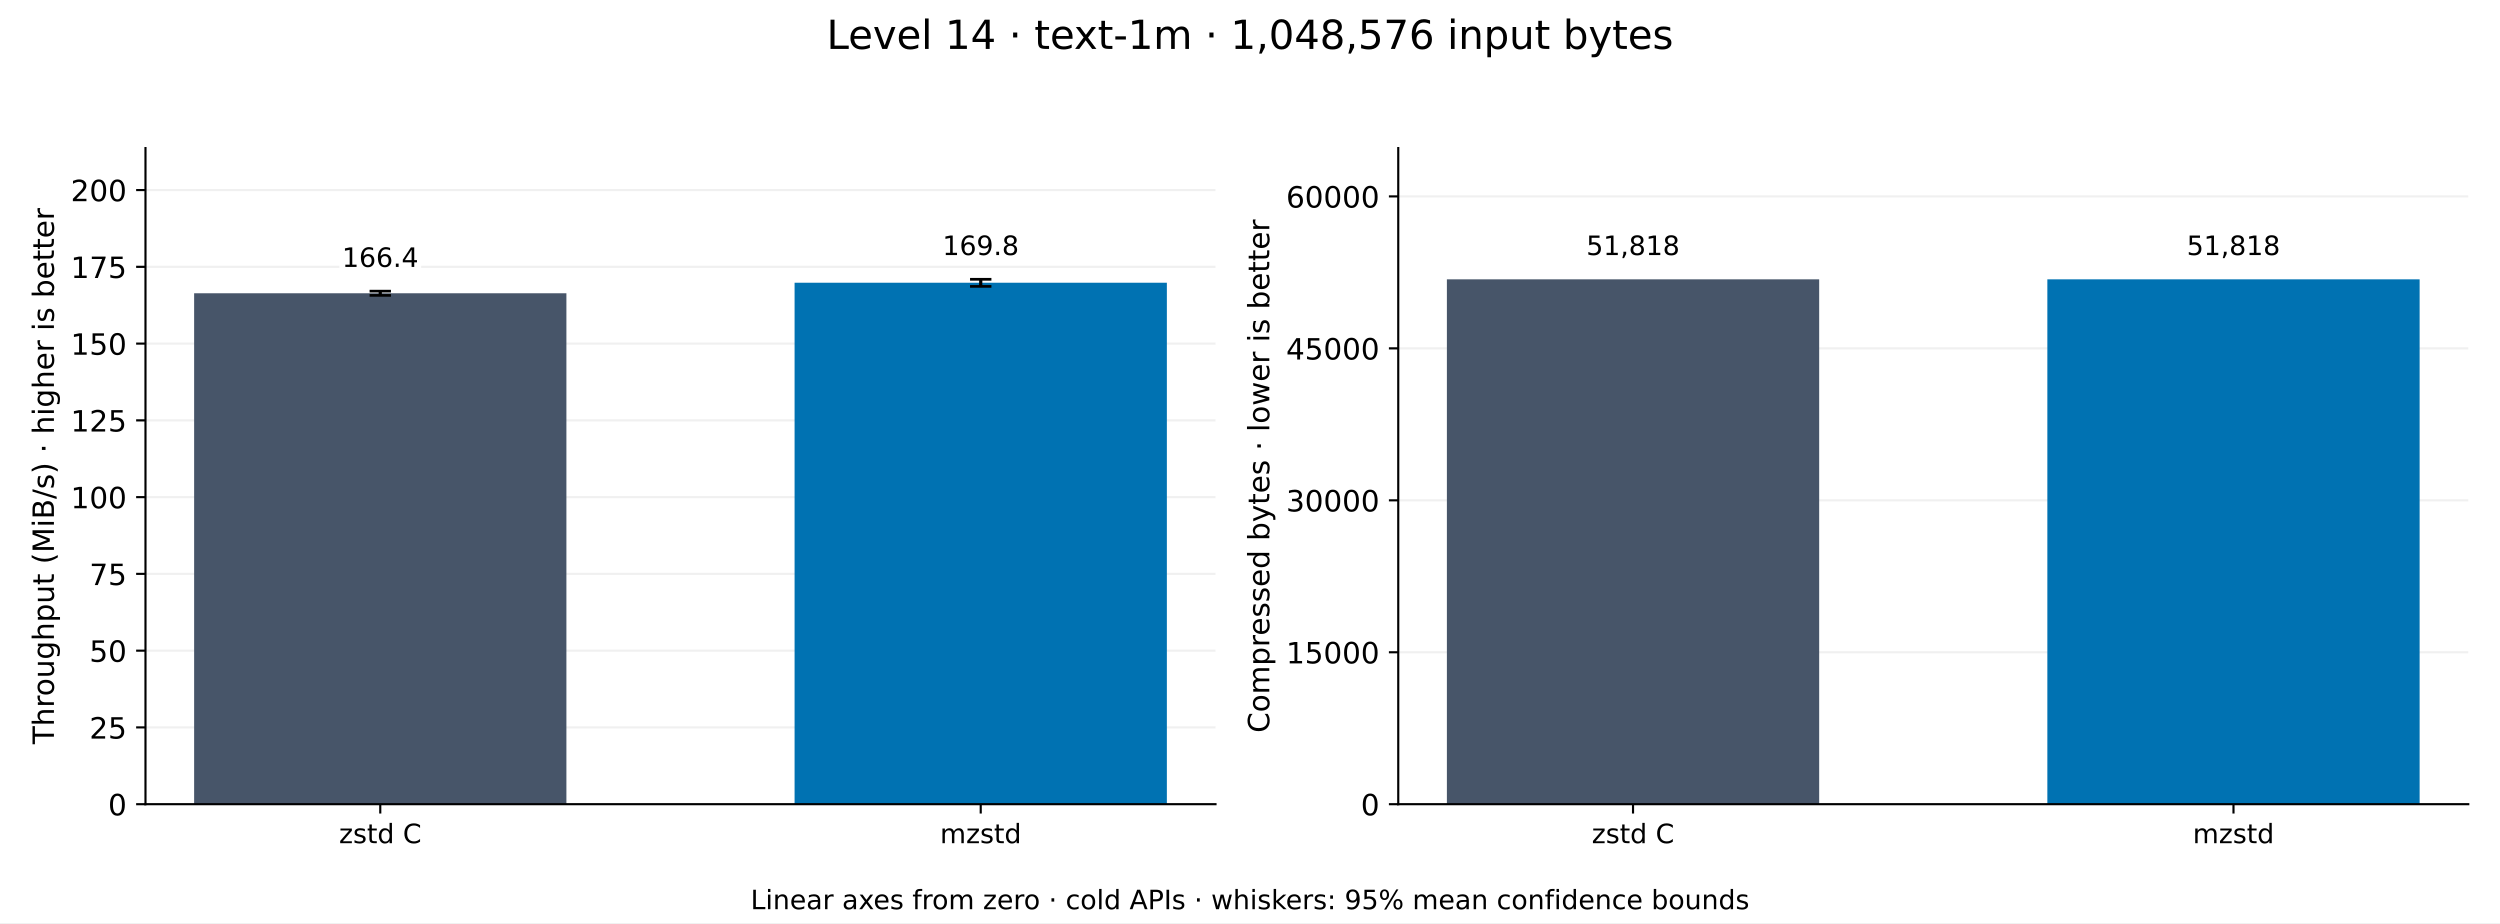
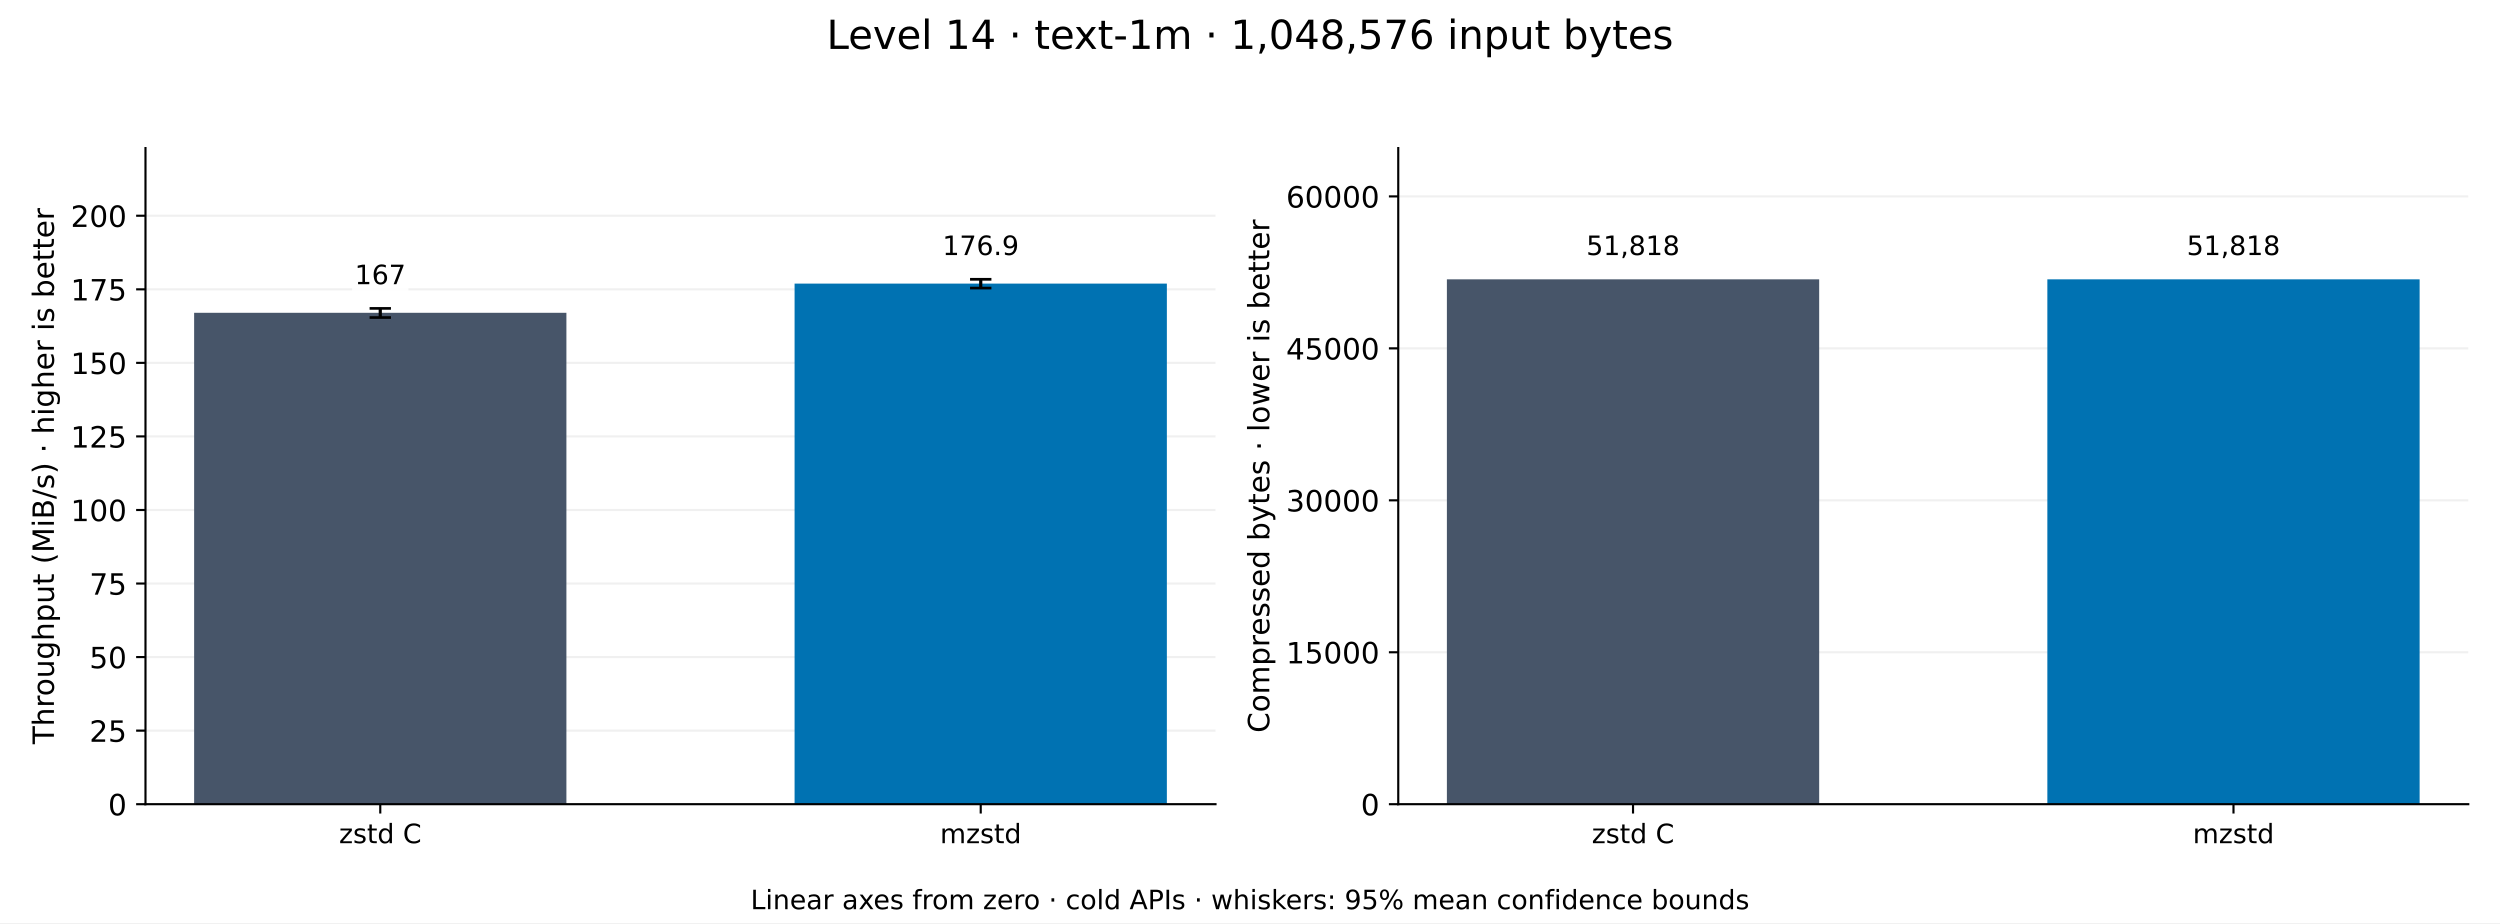
<svg xmlns="http://www.w3.org/2000/svg" xmlns:xlink="http://www.w3.org/1999/xlink" width="936pt" height="345.6pt" viewBox="0 0 936 345.6" version="1.1">
  <defs>
    <style type="text/css">*{stroke-linejoin: round; stroke-linecap: butt}</style>
  </defs>
  <g id="figure_1">
    <g id="patch_1">
      <path d="M 0 345.6 L 936 345.6 L 936 0 L 0 0 z " style="fill: #ffffff" />
    </g>
    <g id="axes_1">
      <g id="patch_2">
        <path d="M 54.47 301.088 L 455.085 301.088 L 455.085 55.44 L 54.47 55.44 z " style="fill: #ffffff" />
      </g>
      <g id="matplotlib.axis_1">
        <g id="xtick_1">
          <g id="line2d_1">
            <defs>
              <path id="mcbfd24ea1b" d="M 0 0 L 0 3.5 " style="stroke: #000000; stroke-width: 0.8" />
            </defs>
            <g>
              <use xlink:href="#mcbfd24ea1b" x="142.371" y="301.088" style="stroke: #000000; stroke-width: 0.8" />
            </g>
          </g>
          <g id="text_1">
            <text style="font-size: 10px; font-family: 'DejaVu Sans', 'Bitstream Vera Sans', 'Computer Modern Sans Serif', 'Lucida Grande', 'Verdana', 'Geneva', 'Lucid', 'Arial', 'Helvetica', 'Avant Garde', sans-serif; text-anchor: middle" x="142.371" y="315.686" transform="rotate(-0 142.3715 315.6864)">zstd C</text>
          </g>
        </g>
        <g id="xtick_2">
          <g id="line2d_2">
            <g>
              <use xlink:href="#mcbfd24ea1b" x="367.184" y="301.088" style="stroke: #000000; stroke-width: 0.8" />
            </g>
          </g>
          <g id="text_2">
            <text style="font-size: 10px; font-family: 'DejaVu Sans', 'Bitstream Vera Sans', 'Computer Modern Sans Serif', 'Lucida Grande', 'Verdana', 'Geneva', 'Lucid', 'Arial', 'Helvetica', 'Avant Garde', sans-serif; text-anchor: middle" x="367.184" y="315.686" transform="rotate(-0 367.1835 315.6864)">mzstd</text>
          </g>
        </g>
      </g>
      <g id="matplotlib.axis_2">
        <g id="ytick_1">
          <g id="line2d_3">
            <path d="M 54.47 301.088 L 455.085 301.088 " clip-path="url(#p27dde03355)" style="fill: none; stroke: #b0b0b0; stroke-opacity: 0.18; stroke-width: 0.8; stroke-linecap: square" />
          </g>
          <g id="line2d_4">
            <defs>
              <path id="m862e928616" d="M 0 0 L -3.5 0 " style="stroke: #000000; stroke-width: 0.8" />
            </defs>
            <g>
              <use xlink:href="#m862e928616" x="54.47" y="301.088" style="stroke: #000000; stroke-width: 0.8" />
            </g>
          </g>
          <g id="text_3">
            <text style="font-size: 11px; font-family: 'DejaVu Sans', 'Bitstream Vera Sans', 'Computer Modern Sans Serif', 'Lucida Grande', 'Verdana', 'Geneva', 'Lucid', 'Arial', 'Helvetica', 'Avant Garde', sans-serif; text-anchor: end" x="47.47" y="305.267" transform="rotate(-0 47.47 305.2671)">0</text>
          </g>
        </g>
        <g id="ytick_2">
          <g id="line2d_5">
-             <path d="M 54.47 272.347 L 455.085 272.347 " clip-path="url(#p27dde03355)" style="fill: none; stroke: #b0b0b0; stroke-opacity: 0.18; stroke-width: 0.8; stroke-linecap: square" />
+             <path d="M 54.47 273.55 L 455.085 273.55 " clip-path="url(#p27dde03355)" style="fill: none; stroke: #b0b0b0; stroke-opacity: 0.18; stroke-width: 0.8; stroke-linecap: square" />
          </g>
          <g id="line2d_6">
            <g>
-               <use xlink:href="#m862e928616" x="54.47" y="272.347" style="stroke: #000000; stroke-width: 0.8" />
+               <use xlink:href="#m862e928616" x="54.47" y="273.55" style="stroke: #000000; stroke-width: 0.8" />
            </g>
          </g>
          <g id="text_4">
-             <text style="font-size: 11px; font-family: 'DejaVu Sans', 'Bitstream Vera Sans', 'Computer Modern Sans Serif', 'Lucida Grande', 'Verdana', 'Geneva', 'Lucid', 'Arial', 'Helvetica', 'Avant Garde', sans-serif; text-anchor: end" x="47.47" y="276.526" transform="rotate(-0 47.47 276.5263)">25</text>
+             <text style="font-size: 11px; font-family: 'DejaVu Sans', 'Bitstream Vera Sans', 'Computer Modern Sans Serif', 'Lucida Grande', 'Verdana', 'Geneva', 'Lucid', 'Arial', 'Helvetica', 'Avant Garde', sans-serif; text-anchor: end" x="47.47" y="277.729" transform="rotate(-0 47.47 277.7288)">25</text>
          </g>
        </g>
        <g id="ytick_3">
          <g id="line2d_7">
-             <path d="M 54.47 243.606 L 455.085 243.606 " clip-path="url(#p27dde03355)" style="fill: none; stroke: #b0b0b0; stroke-opacity: 0.18; stroke-width: 0.8; stroke-linecap: square" />
+             <path d="M 54.47 246.011 L 455.085 246.011 " clip-path="url(#p27dde03355)" style="fill: none; stroke: #b0b0b0; stroke-opacity: 0.18; stroke-width: 0.8; stroke-linecap: square" />
          </g>
          <g id="line2d_8">
            <g>
-               <use xlink:href="#m862e928616" x="54.47" y="243.606" style="stroke: #000000; stroke-width: 0.8" />
+               <use xlink:href="#m862e928616" x="54.47" y="246.011" style="stroke: #000000; stroke-width: 0.8" />
            </g>
          </g>
          <g id="text_5">
-             <text style="font-size: 11px; font-family: 'DejaVu Sans', 'Bitstream Vera Sans', 'Computer Modern Sans Serif', 'Lucida Grande', 'Verdana', 'Geneva', 'Lucid', 'Arial', 'Helvetica', 'Avant Garde', sans-serif; text-anchor: end" x="47.47" y="247.786" transform="rotate(-0 47.47 247.7855)">50</text>
+             <text style="font-size: 11px; font-family: 'DejaVu Sans', 'Bitstream Vera Sans', 'Computer Modern Sans Serif', 'Lucida Grande', 'Verdana', 'Geneva', 'Lucid', 'Arial', 'Helvetica', 'Avant Garde', sans-serif; text-anchor: end" x="47.47" y="250.19" transform="rotate(-0 47.47 250.1904)">50</text>
          </g>
        </g>
        <g id="ytick_4">
          <g id="line2d_9">
-             <path d="M 54.47 214.866 L 455.085 214.866 " clip-path="url(#p27dde03355)" style="fill: none; stroke: #b0b0b0; stroke-opacity: 0.18; stroke-width: 0.8; stroke-linecap: square" />
+             <path d="M 54.47 218.473 L 455.085 218.473 " clip-path="url(#p27dde03355)" style="fill: none; stroke: #b0b0b0; stroke-opacity: 0.18; stroke-width: 0.8; stroke-linecap: square" />
          </g>
          <g id="line2d_10">
            <g>
-               <use xlink:href="#m862e928616" x="54.47" y="214.866" style="stroke: #000000; stroke-width: 0.8" />
+               <use xlink:href="#m862e928616" x="54.47" y="218.473" style="stroke: #000000; stroke-width: 0.8" />
            </g>
          </g>
          <g id="text_6">
-             <text style="font-size: 11px; font-family: 'DejaVu Sans', 'Bitstream Vera Sans', 'Computer Modern Sans Serif', 'Lucida Grande', 'Verdana', 'Geneva', 'Lucid', 'Arial', 'Helvetica', 'Avant Garde', sans-serif; text-anchor: end" x="47.47" y="219.045" transform="rotate(-0 47.47 219.0447)">75</text>
+             <text style="font-size: 11px; font-family: 'DejaVu Sans', 'Bitstream Vera Sans', 'Computer Modern Sans Serif', 'Lucida Grande', 'Verdana', 'Geneva', 'Lucid', 'Arial', 'Helvetica', 'Avant Garde', sans-serif; text-anchor: end" x="47.47" y="222.652" transform="rotate(-0 47.47 222.652)">75</text>
          </g>
        </g>
        <g id="ytick_5">
          <g id="line2d_11">
-             <path d="M 54.47 186.125 L 455.085 186.125 " clip-path="url(#p27dde03355)" style="fill: none; stroke: #b0b0b0; stroke-opacity: 0.18; stroke-width: 0.8; stroke-linecap: square" />
+             <path d="M 54.47 190.934 L 455.085 190.934 " clip-path="url(#p27dde03355)" style="fill: none; stroke: #b0b0b0; stroke-opacity: 0.18; stroke-width: 0.8; stroke-linecap: square" />
          </g>
          <g id="line2d_12">
            <g>
-               <use xlink:href="#m862e928616" x="54.47" y="186.125" style="stroke: #000000; stroke-width: 0.8" />
+               <use xlink:href="#m862e928616" x="54.47" y="190.934" style="stroke: #000000; stroke-width: 0.8" />
            </g>
          </g>
          <g id="text_7">
-             <text style="font-size: 11px; font-family: 'DejaVu Sans', 'Bitstream Vera Sans', 'Computer Modern Sans Serif', 'Lucida Grande', 'Verdana', 'Geneva', 'Lucid', 'Arial', 'Helvetica', 'Avant Garde', sans-serif; text-anchor: end" x="47.47" y="190.304" transform="rotate(-0 47.47 190.3039)">100</text>
+             <text style="font-size: 11px; font-family: 'DejaVu Sans', 'Bitstream Vera Sans', 'Computer Modern Sans Serif', 'Lucida Grande', 'Verdana', 'Geneva', 'Lucid', 'Arial', 'Helvetica', 'Avant Garde', sans-serif; text-anchor: end" x="47.47" y="195.114" transform="rotate(-0 47.47 195.1136)">100</text>
          </g>
        </g>
        <g id="ytick_6">
          <g id="line2d_13">
-             <path d="M 54.47 157.384 L 455.085 157.384 " clip-path="url(#p27dde03355)" style="fill: none; stroke: #b0b0b0; stroke-opacity: 0.18; stroke-width: 0.8; stroke-linecap: square" />
+             <path d="M 54.47 163.396 L 455.085 163.396 " clip-path="url(#p27dde03355)" style="fill: none; stroke: #b0b0b0; stroke-opacity: 0.18; stroke-width: 0.8; stroke-linecap: square" />
          </g>
          <g id="line2d_14">
            <g>
-               <use xlink:href="#m862e928616" x="54.47" y="157.384" style="stroke: #000000; stroke-width: 0.8" />
+               <use xlink:href="#m862e928616" x="54.47" y="163.396" style="stroke: #000000; stroke-width: 0.8" />
            </g>
          </g>
          <g id="text_8">
-             <text style="font-size: 11px; font-family: 'DejaVu Sans', 'Bitstream Vera Sans', 'Computer Modern Sans Serif', 'Lucida Grande', 'Verdana', 'Geneva', 'Lucid', 'Arial', 'Helvetica', 'Avant Garde', sans-serif; text-anchor: end" x="47.47" y="161.563" transform="rotate(-0 47.47 161.5631)">125</text>
+             <text style="font-size: 11px; font-family: 'DejaVu Sans', 'Bitstream Vera Sans', 'Computer Modern Sans Serif', 'Lucida Grande', 'Verdana', 'Geneva', 'Lucid', 'Arial', 'Helvetica', 'Avant Garde', sans-serif; text-anchor: end" x="47.47" y="167.575" transform="rotate(-0 47.47 167.5752)">125</text>
          </g>
        </g>
        <g id="ytick_7">
          <g id="line2d_15">
-             <path d="M 54.47 128.643 L 455.085 128.643 " clip-path="url(#p27dde03355)" style="fill: none; stroke: #b0b0b0; stroke-opacity: 0.18; stroke-width: 0.8; stroke-linecap: square" />
+             <path d="M 54.47 135.858 L 455.085 135.858 " clip-path="url(#p27dde03355)" style="fill: none; stroke: #b0b0b0; stroke-opacity: 0.18; stroke-width: 0.8; stroke-linecap: square" />
          </g>
          <g id="line2d_16">
            <g>
-               <use xlink:href="#m862e928616" x="54.47" y="128.643" style="stroke: #000000; stroke-width: 0.8" />
+               <use xlink:href="#m862e928616" x="54.47" y="135.858" style="stroke: #000000; stroke-width: 0.8" />
            </g>
          </g>
          <g id="text_9">
-             <text style="font-size: 11px; font-family: 'DejaVu Sans', 'Bitstream Vera Sans', 'Computer Modern Sans Serif', 'Lucida Grande', 'Verdana', 'Geneva', 'Lucid', 'Arial', 'Helvetica', 'Avant Garde', sans-serif; text-anchor: end" x="47.47" y="132.822" transform="rotate(-0 47.47 132.8224)">150</text>
+             <text style="font-size: 11px; font-family: 'DejaVu Sans', 'Bitstream Vera Sans', 'Computer Modern Sans Serif', 'Lucida Grande', 'Verdana', 'Geneva', 'Lucid', 'Arial', 'Helvetica', 'Avant Garde', sans-serif; text-anchor: end" x="47.47" y="140.037" transform="rotate(-0 47.47 140.0368)">150</text>
          </g>
        </g>
        <g id="ytick_8">
          <g id="line2d_17">
-             <path d="M 54.47 99.902 L 455.085 99.902 " clip-path="url(#p27dde03355)" style="fill: none; stroke: #b0b0b0; stroke-opacity: 0.18; stroke-width: 0.8; stroke-linecap: square" />
+             <path d="M 54.47 108.319 L 455.085 108.319 " clip-path="url(#p27dde03355)" style="fill: none; stroke: #b0b0b0; stroke-opacity: 0.18; stroke-width: 0.8; stroke-linecap: square" />
          </g>
          <g id="line2d_18">
            <g>
-               <use xlink:href="#m862e928616" x="54.47" y="99.902" style="stroke: #000000; stroke-width: 0.8" />
+               <use xlink:href="#m862e928616" x="54.47" y="108.319" style="stroke: #000000; stroke-width: 0.8" />
            </g>
          </g>
          <g id="text_10">
-             <text style="font-size: 11px; font-family: 'DejaVu Sans', 'Bitstream Vera Sans', 'Computer Modern Sans Serif', 'Lucida Grande', 'Verdana', 'Geneva', 'Lucid', 'Arial', 'Helvetica', 'Avant Garde', sans-serif; text-anchor: end" x="47.47" y="104.082" transform="rotate(-0 47.47 104.0816)">175</text>
+             <text style="font-size: 11px; font-family: 'DejaVu Sans', 'Bitstream Vera Sans', 'Computer Modern Sans Serif', 'Lucida Grande', 'Verdana', 'Geneva', 'Lucid', 'Arial', 'Helvetica', 'Avant Garde', sans-serif; text-anchor: end" x="47.47" y="112.498" transform="rotate(-0 47.47 112.4984)">175</text>
          </g>
        </g>
        <g id="ytick_9">
          <g id="line2d_19">
-             <path d="M 54.47 71.162 L 455.085 71.162 " clip-path="url(#p27dde03355)" style="fill: none; stroke: #b0b0b0; stroke-opacity: 0.18; stroke-width: 0.8; stroke-linecap: square" />
+             <path d="M 54.47 80.781 L 455.085 80.781 " clip-path="url(#p27dde03355)" style="fill: none; stroke: #b0b0b0; stroke-opacity: 0.18; stroke-width: 0.8; stroke-linecap: square" />
          </g>
          <g id="line2d_20">
            <g>
-               <use xlink:href="#m862e928616" x="54.47" y="71.162" style="stroke: #000000; stroke-width: 0.8" />
+               <use xlink:href="#m862e928616" x="54.47" y="80.781" style="stroke: #000000; stroke-width: 0.8" />
            </g>
          </g>
          <g id="text_11">
-             <text style="font-size: 11px; font-family: 'DejaVu Sans', 'Bitstream Vera Sans', 'Computer Modern Sans Serif', 'Lucida Grande', 'Verdana', 'Geneva', 'Lucid', 'Arial', 'Helvetica', 'Avant Garde', sans-serif; text-anchor: end" x="47.47" y="75.341" transform="rotate(-0 47.47 75.34075)">200</text>
+             <text style="font-size: 11px; font-family: 'DejaVu Sans', 'Bitstream Vera Sans', 'Computer Modern Sans Serif', 'Lucida Grande', 'Verdana', 'Geneva', 'Lucid', 'Arial', 'Helvetica', 'Avant Garde', sans-serif; text-anchor: end" x="47.47" y="84.96" transform="rotate(-0 47.47 84.96004)">200</text>
          </g>
        </g>
        <g id="text_12">
          <text style="font-size: 11px; font-family: 'DejaVu Sans', 'Bitstream Vera Sans', 'Computer Modern Sans Serif', 'Lucida Grande', 'Verdana', 'Geneva', 'Lucid', 'Arial', 'Helvetica', 'Avant Garde', sans-serif; text-anchor: middle" x="20.186" y="178.264" transform="rotate(-90 20.18609 178.264)">Throughput (MiB/s) · higher is better</text>
        </g>
      </g>
      <g id="patch_3">
-         <path d="M 72.68 301.088 L 212.063 301.088 L 212.063 109.795 L 72.68 109.795 z " clip-path="url(#p27dde03355)" style="fill: #475569" />
+         <path d="M 72.68 301.088 L 212.063 301.088 L 212.063 117.121 L 72.68 117.121 z " clip-path="url(#p27dde03355)" style="fill: #475569" />
      </g>
      <g id="patch_4">
-         <path d="M 297.492 301.088 L 436.875 301.088 L 436.875 105.855 L 297.492 105.855 z " clip-path="url(#p27dde03355)" style="fill: #0072b2" />
+         <path d="M 297.492 301.088 L 436.875 301.088 L 436.875 106.19 L 297.492 106.19 z " clip-path="url(#p27dde03355)" style="fill: #0072b2" />
      </g>
      <g id="LineCollection_1">
-         <path d="M 142.371 110.604 L 142.371 109.011 " clip-path="url(#p27dde03355)" style="fill: none; stroke: #000000; stroke-width: 1.2" />
-         <path d="M 367.184 107.23 L 367.184 104.57 " clip-path="url(#p27dde03355)" style="fill: none; stroke: #000000; stroke-width: 1.2" />
+         <path d="M 142.371 118.891 L 142.371 115.475 " clip-path="url(#p27dde03355)" style="fill: none; stroke: #000000; stroke-width: 1.2" />
+         <path d="M 367.184 107.845 L 367.184 104.57 " clip-path="url(#p27dde03355)" style="fill: none; stroke: #000000; stroke-width: 1.2" />
      </g>
      <g id="line2d_21">
        <defs>
          <path id="mf7f69e77f0" d="M 4 0 L -4 -0 " style="stroke: #000000" />
        </defs>
        <g clip-path="url(#p27dde03355)">
-           <use xlink:href="#mf7f69e77f0" x="142.371" y="110.604" style="fill: #1f77b4; stroke: #000000" />
-           <use xlink:href="#mf7f69e77f0" x="367.184" y="107.23" style="fill: #1f77b4; stroke: #000000" />
+           <use xlink:href="#mf7f69e77f0" x="142.371" y="118.891" style="fill: #1f77b4; stroke: #000000" />
+           <use xlink:href="#mf7f69e77f0" x="367.184" y="107.845" style="fill: #1f77b4; stroke: #000000" />
        </g>
      </g>
      <g id="line2d_22">
        <g clip-path="url(#p27dde03355)">
-           <use xlink:href="#mf7f69e77f0" x="142.371" y="109.011" style="fill: #1f77b4; stroke: #000000" />
+           <use xlink:href="#mf7f69e77f0" x="142.371" y="115.475" style="fill: #1f77b4; stroke: #000000" />
          <use xlink:href="#mf7f69e77f0" x="367.184" y="104.57" style="fill: #1f77b4; stroke: #000000" />
        </g>
      </g>
      <g id="patch_5">
        <path d="M 54.47 301.088 L 54.47 55.44 " style="fill: none; stroke: #000000; stroke-width: 0.8; stroke-linejoin: miter; stroke-linecap: square" />
      </g>
      <g id="patch_6">
        <path d="M 54.47 301.088 L 455.085 301.088 " style="fill: none; stroke: #000000; stroke-width: 0.8; stroke-linejoin: miter; stroke-linecap: square" />
      </g>
      <g id="text_13">
        <g id="patch_7">
-           <path d="M 127.057 103.011 L 157.686 103.011 L 157.686 91.333 L 127.057 91.333 z " style="fill: #ffffff; opacity: 0.9" />
-         </g>
-         <text style="font-size: 10px; font-family: 'DejaVu Sans', 'Bitstream Vera Sans', 'Computer Modern Sans Serif', 'Lucida Grande', 'Verdana', 'Geneva', 'Lucid', 'Arial', 'Helvetica', 'Avant Garde', sans-serif; text-anchor: middle" x="142.371" y="99.932" transform="rotate(-0 142.3715 99.93163)">166.4</text>
+           <path d="M 131.828 109.475 L 152.915 109.475 L 152.915 97.797 L 131.828 97.797 z " style="fill: #ffffff; opacity: 0.9" />
+         </g>
+         <text style="font-size: 10px; font-family: 'DejaVu Sans', 'Bitstream Vera Sans', 'Computer Modern Sans Serif', 'Lucida Grande', 'Verdana', 'Geneva', 'Lucid', 'Arial', 'Helvetica', 'Avant Garde', sans-serif; text-anchor: middle" x="142.371" y="106.395" transform="rotate(-0 142.3715 106.395)">167</text>
      </g>
      <g id="text_14">
        <g id="patch_8">
          <path d="M 351.869 98.57 L 382.498 98.57 L 382.498 86.891 L 351.869 86.891 z " style="fill: #ffffff; opacity: 0.9" />
        </g>
-         <text style="font-size: 10px; font-family: 'DejaVu Sans', 'Bitstream Vera Sans', 'Computer Modern Sans Serif', 'Lucida Grande', 'Verdana', 'Geneva', 'Lucid', 'Arial', 'Helvetica', 'Avant Garde', sans-serif; text-anchor: middle" x="367.184" y="95.49" transform="rotate(-0 367.1835 95.48991)">169.8</text>
+         <text style="font-size: 10px; font-family: 'DejaVu Sans', 'Bitstream Vera Sans', 'Computer Modern Sans Serif', 'Lucida Grande', 'Verdana', 'Geneva', 'Lucid', 'Arial', 'Helvetica', 'Avant Garde', sans-serif; text-anchor: middle" x="367.184" y="95.49" transform="rotate(-0 367.1835 95.48991)">176.9</text>
      </g>
    </g>
    <g id="axes_2">
      <g id="patch_9">
        <path d="M 523.505 301.088 L 924.12 301.088 L 924.12 55.44 L 523.505 55.44 z " style="fill: #ffffff" />
      </g>
      <g id="matplotlib.axis_3">
        <g id="xtick_3">
          <g id="line2d_23">
            <g>
              <use xlink:href="#mcbfd24ea1b" x="611.406" y="301.088" style="stroke: #000000; stroke-width: 0.8" />
            </g>
          </g>
          <g id="text_15">
            <text style="font-size: 10px; font-family: 'DejaVu Sans', 'Bitstream Vera Sans', 'Computer Modern Sans Serif', 'Lucida Grande', 'Verdana', 'Geneva', 'Lucid', 'Arial', 'Helvetica', 'Avant Garde', sans-serif; text-anchor: middle" x="611.406" y="315.686" transform="rotate(-0 611.4065 315.6864)">zstd C</text>
          </g>
        </g>
        <g id="xtick_4">
          <g id="line2d_24">
            <g>
              <use xlink:href="#mcbfd24ea1b" x="836.219" y="301.088" style="stroke: #000000; stroke-width: 0.8" />
            </g>
          </g>
          <g id="text_16">
            <text style="font-size: 10px; font-family: 'DejaVu Sans', 'Bitstream Vera Sans', 'Computer Modern Sans Serif', 'Lucida Grande', 'Verdana', 'Geneva', 'Lucid', 'Arial', 'Helvetica', 'Avant Garde', sans-serif; text-anchor: middle" x="836.219" y="315.686" transform="rotate(-0 836.2185 315.6864)">mzstd</text>
          </g>
        </g>
      </g>
      <g id="matplotlib.axis_4">
        <g id="ytick_10">
          <g id="line2d_25">
            <path d="M 523.505 301.088 L 924.12 301.088 " clip-path="url(#pb82eabf5b1)" style="fill: none; stroke: #b0b0b0; stroke-opacity: 0.18; stroke-width: 0.8; stroke-linecap: square" />
          </g>
          <g id="line2d_26">
            <g>
              <use xlink:href="#m862e928616" x="523.505" y="301.088" style="stroke: #000000; stroke-width: 0.8" />
            </g>
          </g>
          <g id="text_17">
            <text style="font-size: 11px; font-family: 'DejaVu Sans', 'Bitstream Vera Sans', 'Computer Modern Sans Serif', 'Lucida Grande', 'Verdana', 'Geneva', 'Lucid', 'Arial', 'Helvetica', 'Avant Garde', sans-serif; text-anchor: end" x="516.505" y="305.267" transform="rotate(-0 516.505 305.2671)">0</text>
          </g>
        </g>
        <g id="ytick_11">
          <g id="line2d_27">
            <path d="M 523.505 244.201 L 924.12 244.201 " clip-path="url(#pb82eabf5b1)" style="fill: none; stroke: #b0b0b0; stroke-opacity: 0.18; stroke-width: 0.8; stroke-linecap: square" />
          </g>
          <g id="line2d_28">
            <g>
              <use xlink:href="#m862e928616" x="523.505" y="244.201" style="stroke: #000000; stroke-width: 0.8" />
            </g>
          </g>
          <g id="text_18">
            <text style="font-size: 11px; font-family: 'DejaVu Sans', 'Bitstream Vera Sans', 'Computer Modern Sans Serif', 'Lucida Grande', 'Verdana', 'Geneva', 'Lucid', 'Arial', 'Helvetica', 'Avant Garde', sans-serif; text-anchor: end" x="516.505" y="248.38" transform="rotate(-0 516.505 248.38)">15000</text>
          </g>
        </g>
        <g id="ytick_12">
          <g id="line2d_29">
            <path d="M 523.505 187.314 L 924.12 187.314 " clip-path="url(#pb82eabf5b1)" style="fill: none; stroke: #b0b0b0; stroke-opacity: 0.18; stroke-width: 0.8; stroke-linecap: square" />
          </g>
          <g id="line2d_30">
            <g>
              <use xlink:href="#m862e928616" x="523.505" y="187.314" style="stroke: #000000; stroke-width: 0.8" />
            </g>
          </g>
          <g id="text_19">
            <text style="font-size: 11px; font-family: 'DejaVu Sans', 'Bitstream Vera Sans', 'Computer Modern Sans Serif', 'Lucida Grande', 'Verdana', 'Geneva', 'Lucid', 'Arial', 'Helvetica', 'Avant Garde', sans-serif; text-anchor: end" x="516.505" y="191.493" transform="rotate(-0 516.505 191.4929)">30000</text>
          </g>
        </g>
        <g id="ytick_13">
          <g id="line2d_31">
            <path d="M 523.505 130.427 L 924.12 130.427 " clip-path="url(#pb82eabf5b1)" style="fill: none; stroke: #b0b0b0; stroke-opacity: 0.18; stroke-width: 0.8; stroke-linecap: square" />
          </g>
          <g id="line2d_32">
            <g>
              <use xlink:href="#m862e928616" x="523.505" y="130.427" style="stroke: #000000; stroke-width: 0.8" />
            </g>
          </g>
          <g id="text_20">
            <text style="font-size: 11px; font-family: 'DejaVu Sans', 'Bitstream Vera Sans', 'Computer Modern Sans Serif', 'Lucida Grande', 'Verdana', 'Geneva', 'Lucid', 'Arial', 'Helvetica', 'Avant Garde', sans-serif; text-anchor: end" x="516.505" y="134.606" transform="rotate(-0 516.505 134.6058)">45000</text>
          </g>
        </g>
        <g id="ytick_14">
          <g id="line2d_33">
            <path d="M 523.505 73.54 L 924.12 73.54 " clip-path="url(#pb82eabf5b1)" style="fill: none; stroke: #b0b0b0; stroke-opacity: 0.18; stroke-width: 0.8; stroke-linecap: square" />
          </g>
          <g id="line2d_34">
            <g>
              <use xlink:href="#m862e928616" x="523.505" y="73.54" style="stroke: #000000; stroke-width: 0.8" />
            </g>
          </g>
          <g id="text_21">
            <text style="font-size: 11px; font-family: 'DejaVu Sans', 'Bitstream Vera Sans', 'Computer Modern Sans Serif', 'Lucida Grande', 'Verdana', 'Geneva', 'Lucid', 'Arial', 'Helvetica', 'Avant Garde', sans-serif; text-anchor: end" x="516.505" y="77.719" transform="rotate(-0 516.505 77.71872)">60000</text>
          </g>
        </g>
        <g id="text_22">
          <text style="font-size: 11px; font-family: 'DejaVu Sans', 'Bitstream Vera Sans', 'Computer Modern Sans Serif', 'Lucida Grande', 'Verdana', 'Geneva', 'Lucid', 'Arial', 'Helvetica', 'Avant Garde', sans-serif; text-anchor: middle" x="475.224" y="178.264" transform="rotate(-90 475.2236 178.264)">Compressed bytes · lower is better</text>
        </g>
      </g>
      <g id="patch_10">
        <path d="M 541.715 301.088 L 681.098 301.088 L 681.098 104.57 L 541.715 104.57 z " clip-path="url(#pb82eabf5b1)" style="fill: #475569" />
      </g>
      <g id="patch_11">
        <path d="M 766.527 301.088 L 905.91 301.088 L 905.91 104.57 L 766.527 104.57 z " clip-path="url(#pb82eabf5b1)" style="fill: #0072b2" />
      </g>
      <g id="patch_12">
        <path d="M 523.505 301.088 L 523.505 55.44 " style="fill: none; stroke: #000000; stroke-width: 0.8; stroke-linejoin: miter; stroke-linecap: square" />
      </g>
      <g id="patch_13">
        <path d="M 523.505 301.088 L 924.12 301.088 " style="fill: none; stroke: #000000; stroke-width: 0.8; stroke-linejoin: miter; stroke-linecap: square" />
      </g>
      <g id="text_23">
        <g id="patch_14">
          <path d="M 592.911 98.57 L 629.902 98.57 L 629.902 86.891 L 592.911 86.891 z " style="fill: #ffffff; opacity: 0.9" />
        </g>
        <text style="font-size: 10px; font-family: 'DejaVu Sans', 'Bitstream Vera Sans', 'Computer Modern Sans Serif', 'Lucida Grande', 'Verdana', 'Geneva', 'Lucid', 'Arial', 'Helvetica', 'Avant Garde', sans-serif; text-anchor: middle" x="611.406" y="95.49" transform="rotate(-0 611.4065 95.48991)">51,818</text>
      </g>
      <g id="text_24">
        <g id="patch_15">
          <path d="M 817.723 98.57 L 854.714 98.57 L 854.714 86.891 L 817.723 86.891 z " style="fill: #ffffff; opacity: 0.9" />
        </g>
        <text style="font-size: 10px; font-family: 'DejaVu Sans', 'Bitstream Vera Sans', 'Computer Modern Sans Serif', 'Lucida Grande', 'Verdana', 'Geneva', 'Lucid', 'Arial', 'Helvetica', 'Avant Garde', sans-serif; text-anchor: middle" x="836.219" y="95.49" transform="rotate(-0 836.2185 95.48991)">51,818</text>
      </g>
    </g>
    <g id="text_25">
      <text style="font-size: 15px; font-family: 'DejaVu Sans', 'Bitstream Vera Sans', 'Computer Modern Sans Serif', 'Lucida Grande', 'Verdana', 'Geneva', 'Lucid', 'Arial', 'Helvetica', 'Avant Garde', sans-serif; text-anchor: middle" x="468" y="18.31" transform="rotate(-0 468 18.30966)">Level 14 · text-1m · 1,048,576 input bytes</text>
    </g>
    <g id="text_26">
      <text style="font-size: 10px; font-family: 'DejaVu Sans', 'Bitstream Vera Sans', 'Computer Modern Sans Serif', 'Lucida Grande', 'Verdana', 'Geneva', 'Lucid', 'Arial', 'Helvetica', 'Avant Garde', sans-serif; text-anchor: middle" x="468" y="340.416" transform="rotate(-0 468 340.416)">Linear axes from zero · cold APIs · whiskers: 95% mean confidence bounds</text>
    </g>
  </g>
  <defs>
    <clipPath id="p27dde03355">
      <rect x="54.47" y="55.44" width="400.615" height="245.648" />
    </clipPath>
    <clipPath id="pb82eabf5b1">
      <rect x="523.505" y="55.44" width="400.615" height="245.648" />
    </clipPath>
  </defs>
</svg>
